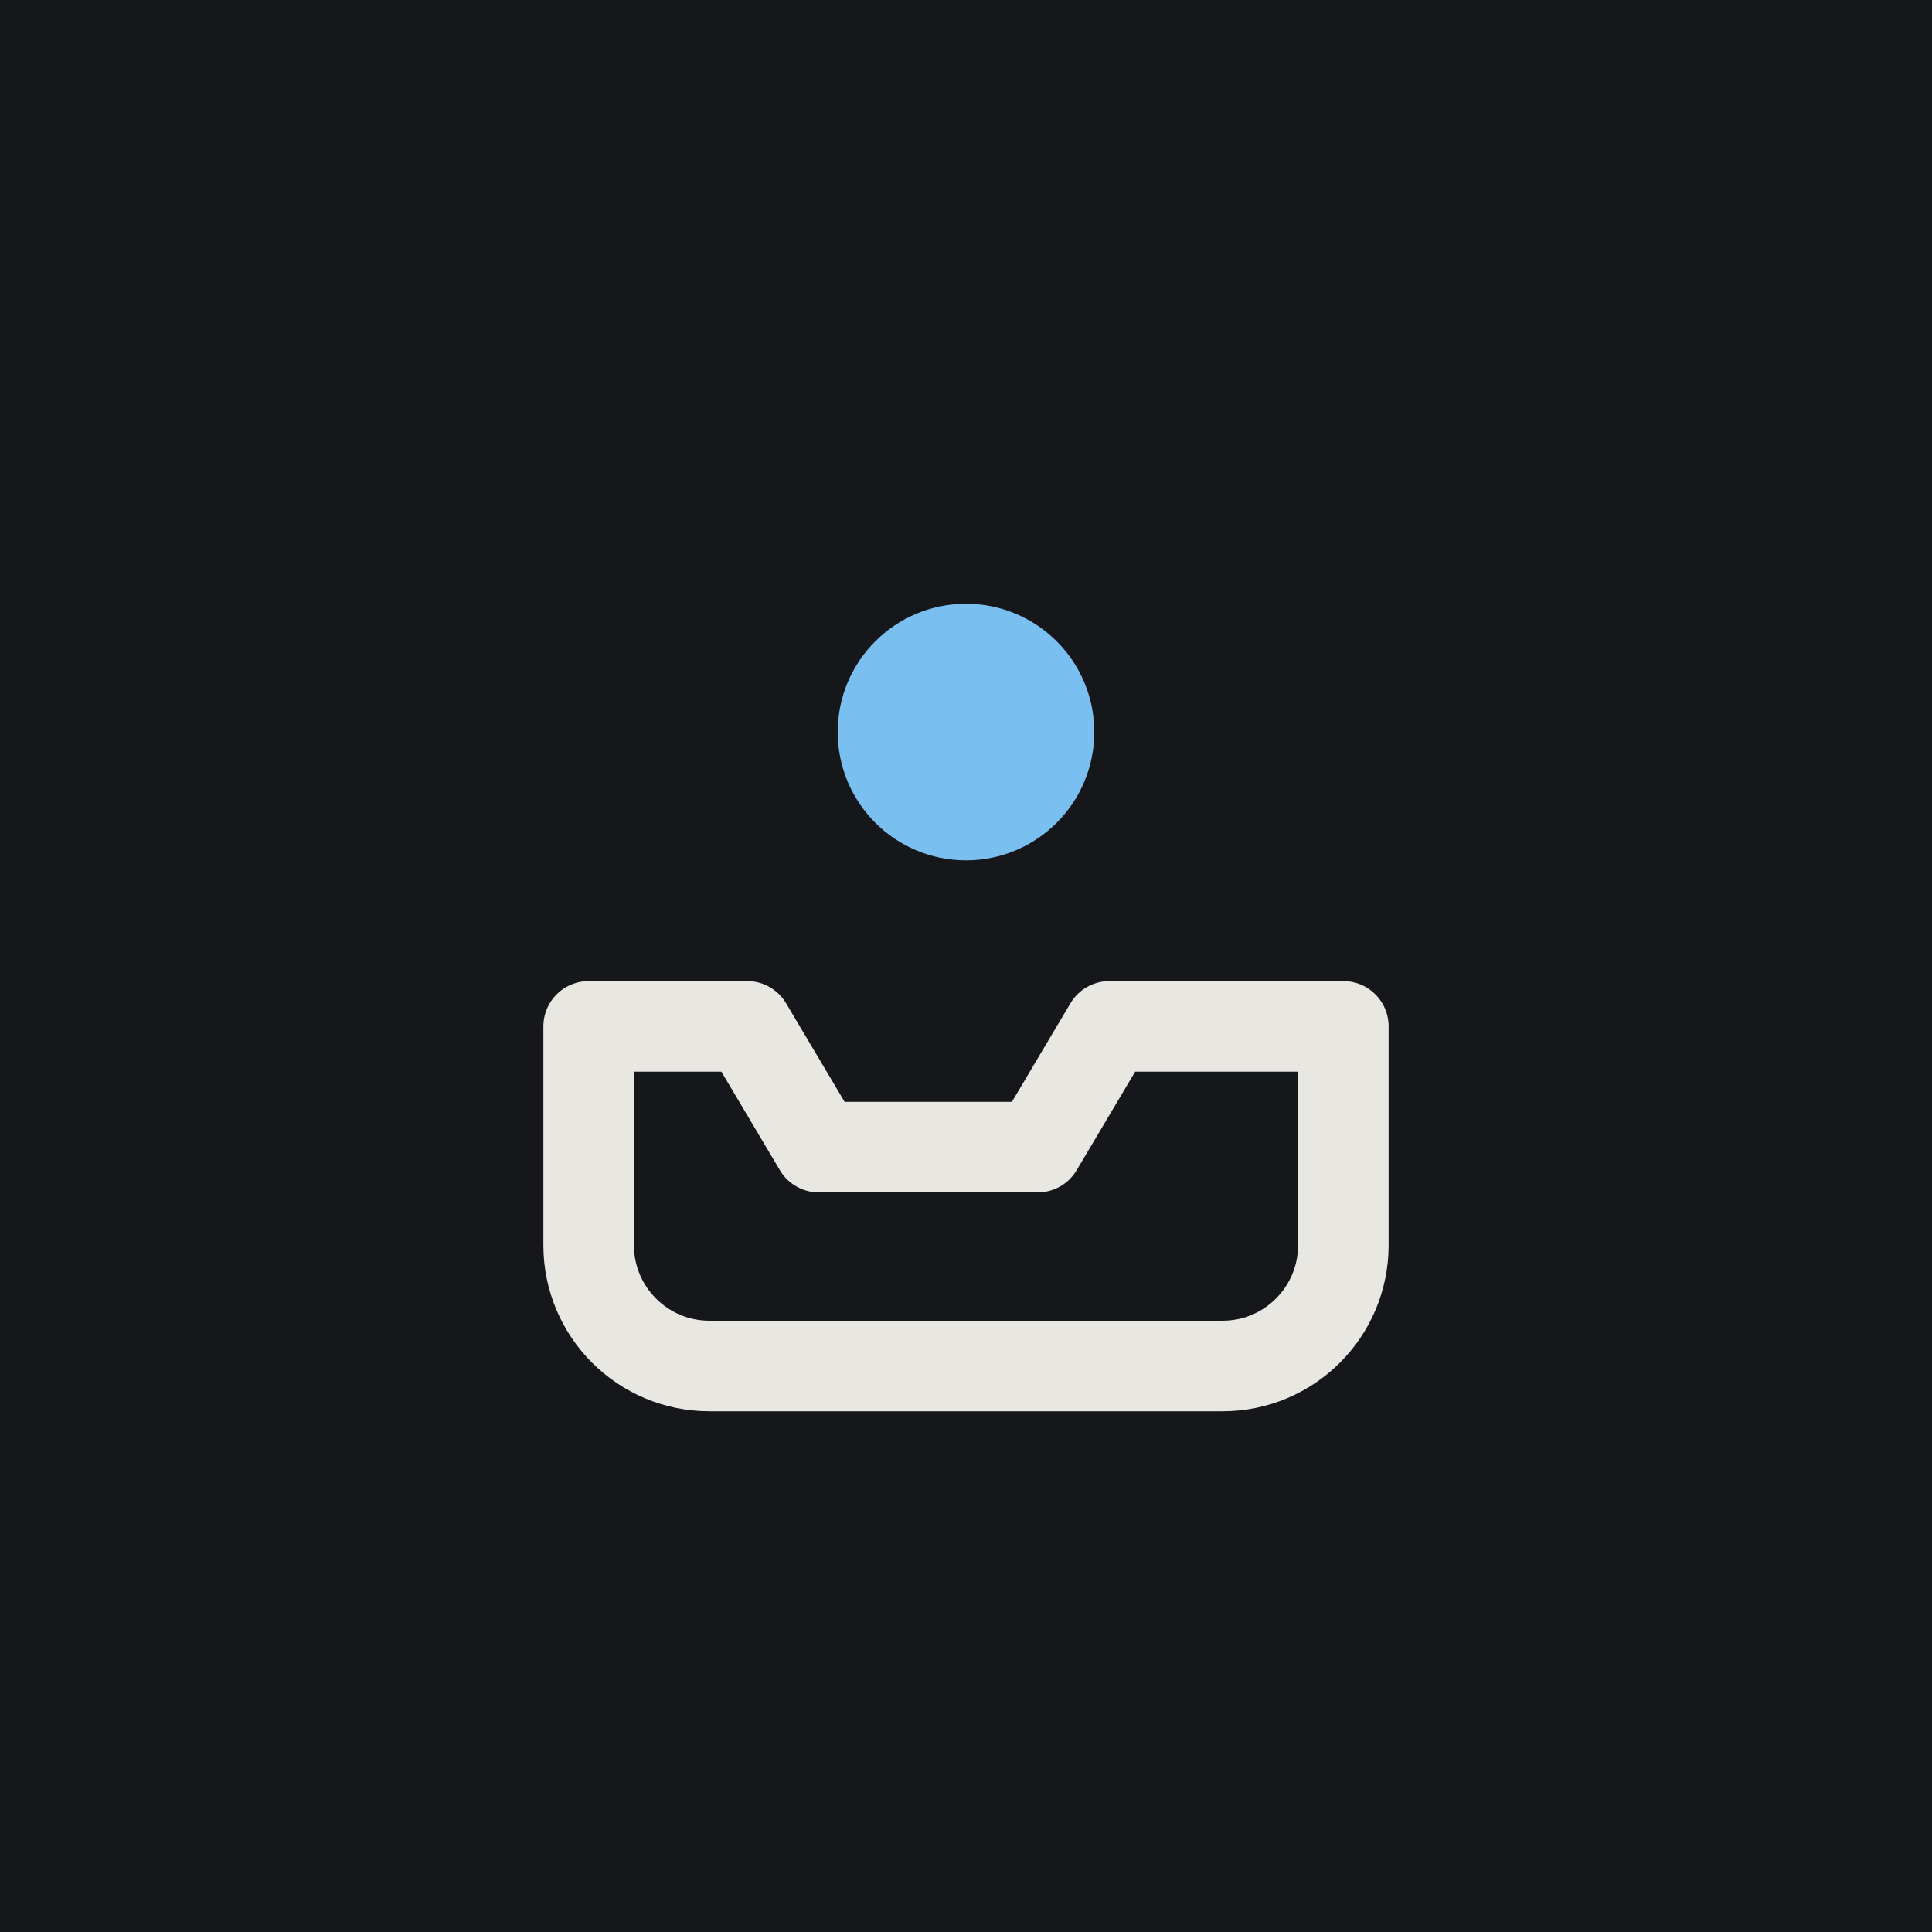
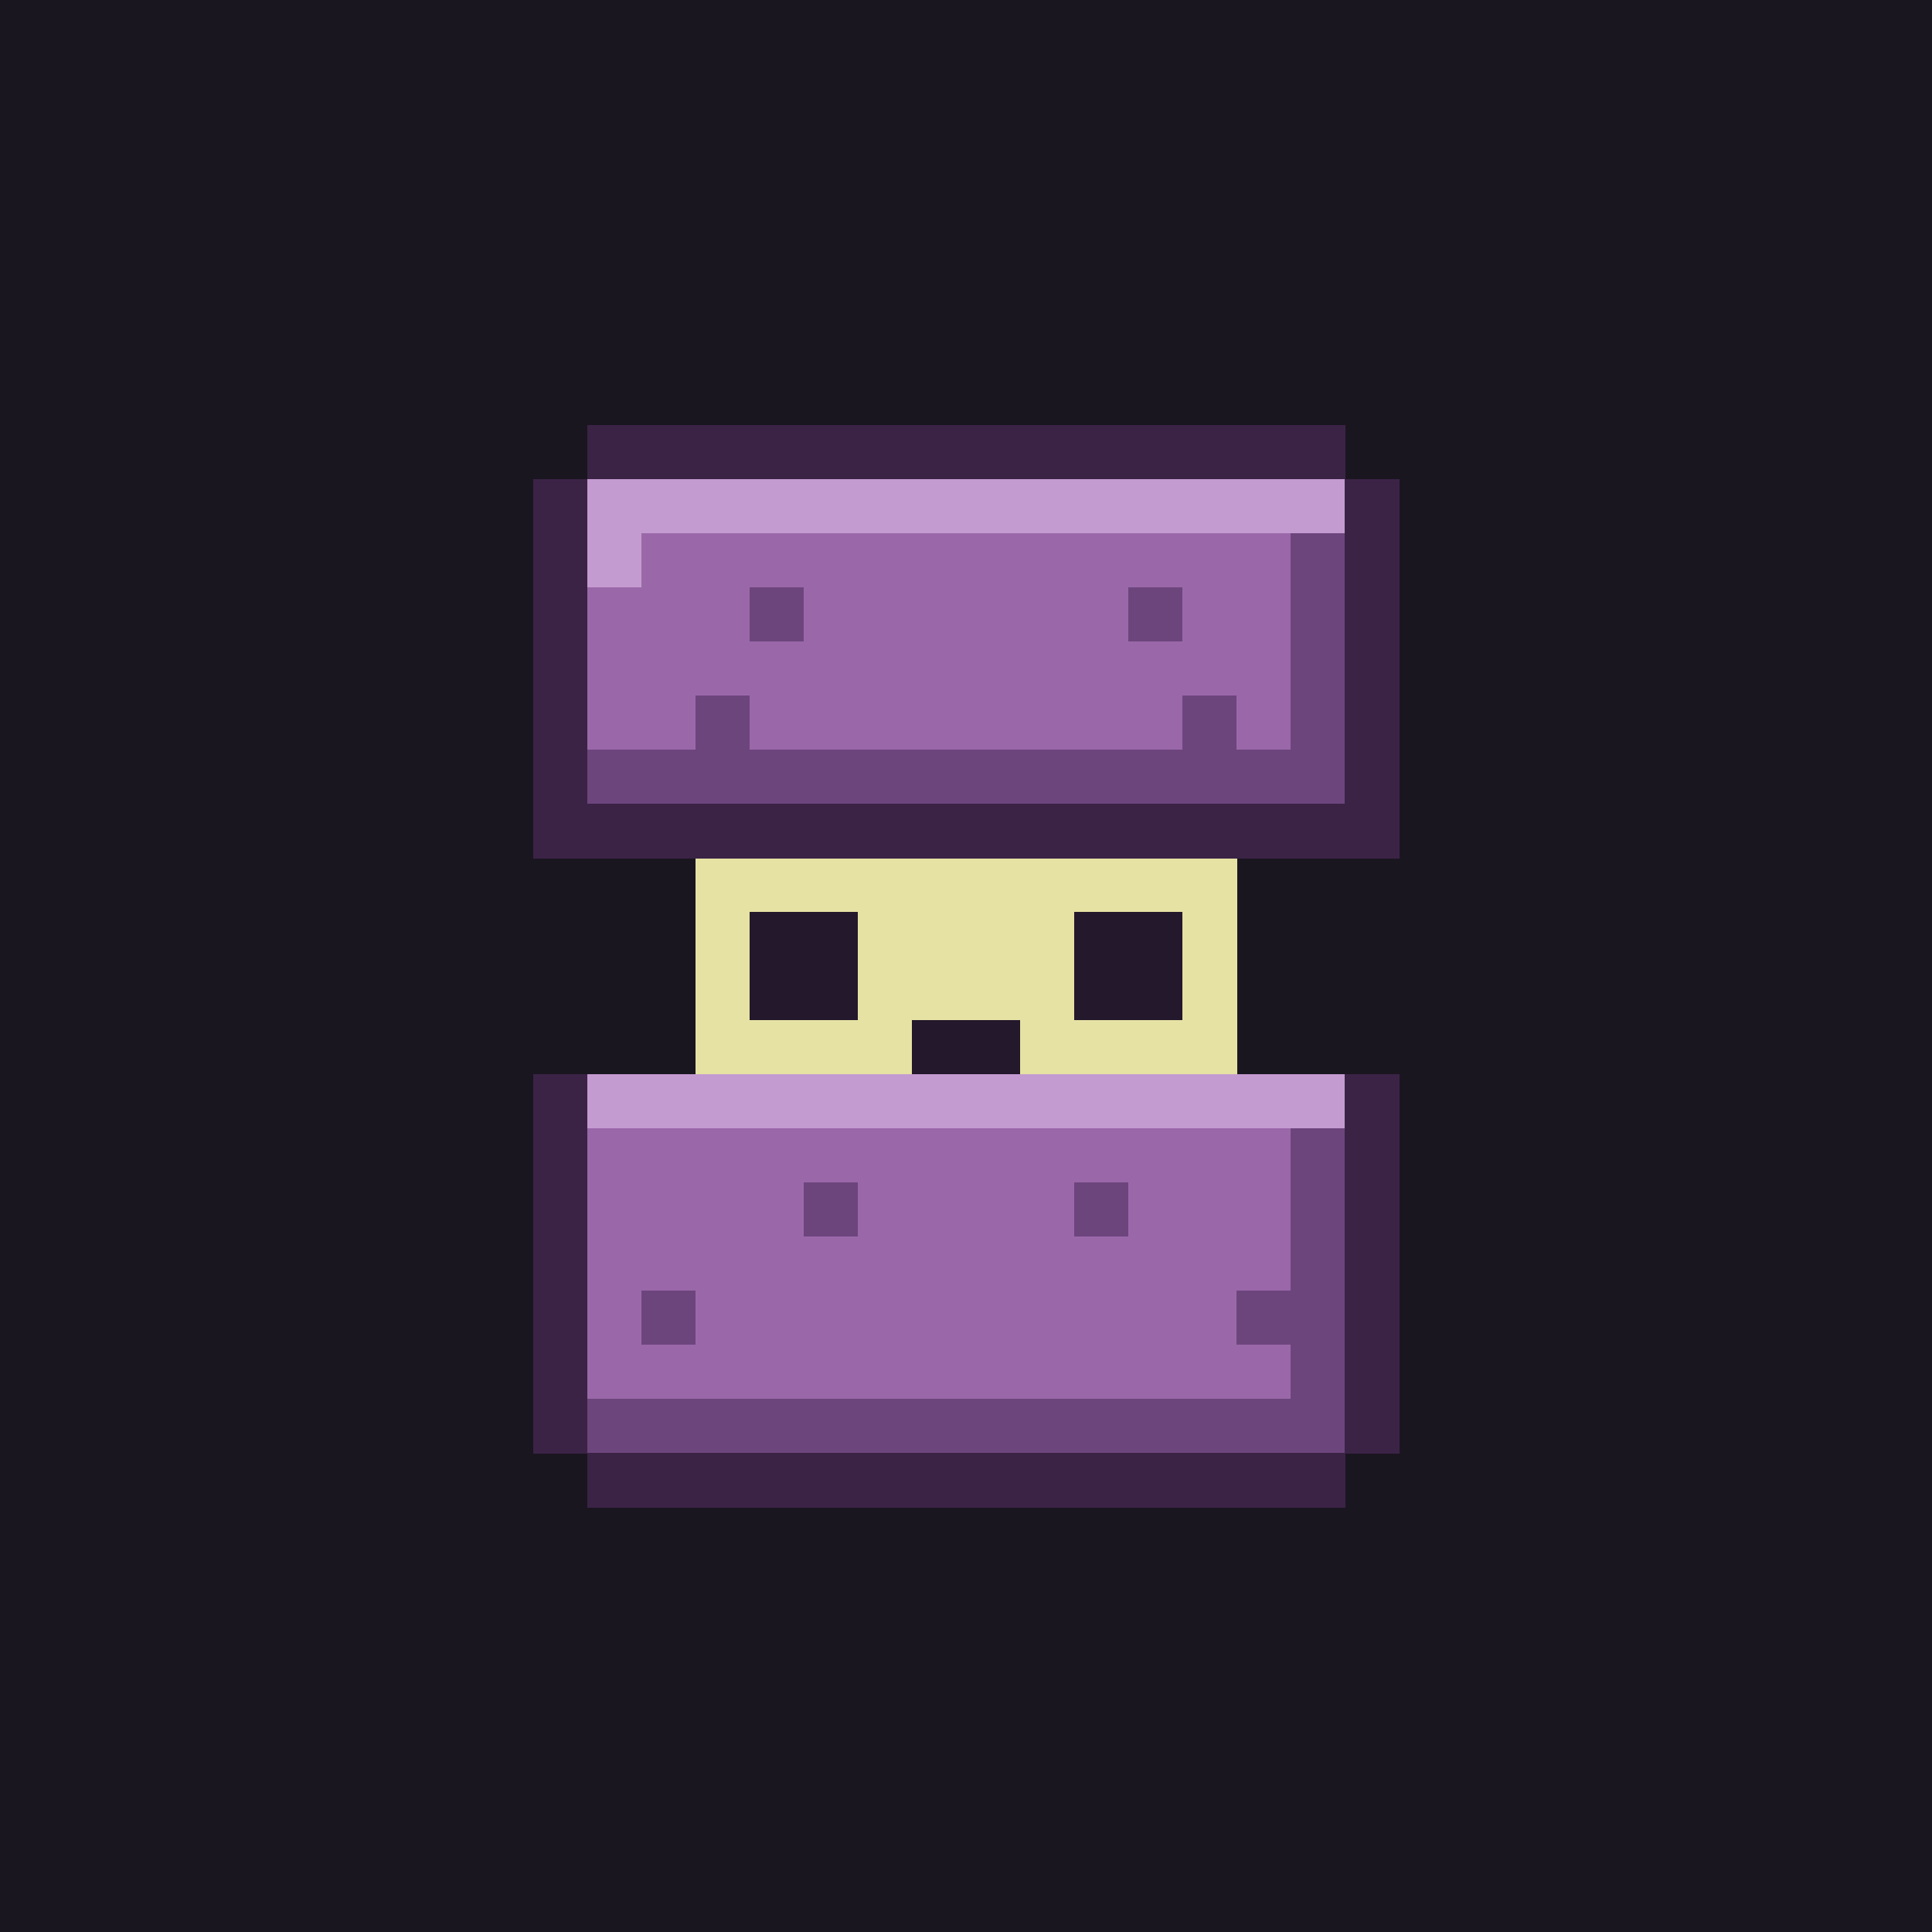
- <svg xmlns="http://www.w3.org/2000/svg" viewBox="0 0 512 512">
-   <rect width="512" height="512" fill="#16171b" />
-   <path d="M156 272v58a32 32 0 0 0 32 32h136a32 32 0 0 0 32-32v-58h-62l-19 32h-58l-19-32z" fill="none" stroke="#e9e7e2" stroke-width="24" stroke-linejoin="round" />
-   <circle cx="256" cy="194" r="34" fill="#79bff0" />
+ <svg xmlns="http://www.w3.org/2000/svg" viewBox="-9.857 -11.857 35.714 35.714" shape-rendering="crispEdges">
+   <rect x="-9.857" y="-11.857" width="35.714" height="35.714" fill="#1a1620" />
+   <rect x="3" y="3" width="1.02" height="1.02" fill="#bdb879" />
+   <rect x="4" y="3" width="1.02" height="1.02" fill="#e6e2a4" />
+   <rect x="5" y="3" width="1.02" height="1.02" fill="#e6e2a4" />
+   <rect x="6" y="3" width="1.02" height="1.02" fill="#e6e2a4" />
+   <rect x="7" y="3" width="1.02" height="1.02" fill="#e6e2a4" />
+   <rect x="8" y="3" width="1.02" height="1.02" fill="#e6e2a4" />
+   <rect x="9" y="3" width="1.02" height="1.02" fill="#e6e2a4" />
+   <rect x="10" y="3" width="1.02" height="1.02" fill="#e6e2a4" />
+   <rect x="11" y="3" width="1.02" height="1.02" fill="#e6e2a4" />
+   <rect x="12" y="3" width="1.02" height="1.02" fill="#bdb879" />
+   <rect x="3" y="4" width="1.02" height="1.02" fill="#e6e2a4" />
+   <rect x="4" y="4" width="1.02" height="1.02" fill="#e6e2a4" />
+   <rect x="5" y="4" width="1.02" height="1.02" fill="#e6e2a4" />
+   <rect x="6" y="4" width="1.02" height="1.02" fill="#e6e2a4" />
+   <rect x="7" y="4" width="1.02" height="1.02" fill="#e6e2a4" />
+   <rect x="8" y="4" width="1.02" height="1.02" fill="#e6e2a4" />
+   <rect x="9" y="4" width="1.02" height="1.02" fill="#e6e2a4" />
+   <rect x="10" y="4" width="1.02" height="1.02" fill="#e6e2a4" />
+   <rect x="11" y="4" width="1.02" height="1.02" fill="#e6e2a4" />
+   <rect x="12" y="4" width="1.02" height="1.02" fill="#e6e2a4" />
+   <rect x="3" y="5" width="1.02" height="1.02" fill="#e6e2a4" />
+   <rect x="4" y="5" width="1.02" height="1.02" fill="#24182c" />
+   <rect x="5" y="5" width="1.02" height="1.02" fill="#24182c" />
+   <rect x="6" y="5" width="1.02" height="1.02" fill="#e6e2a4" />
+   <rect x="7" y="5" width="1.02" height="1.02" fill="#e6e2a4" />
+   <rect x="8" y="5" width="1.02" height="1.02" fill="#e6e2a4" />
+   <rect x="9" y="5" width="1.02" height="1.02" fill="#e6e2a4" />
+   <rect x="10" y="5" width="1.02" height="1.02" fill="#24182c" />
+   <rect x="11" y="5" width="1.02" height="1.02" fill="#24182c" />
+   <rect x="12" y="5" width="1.02" height="1.02" fill="#e6e2a4" />
+   <rect x="3" y="6" width="1.02" height="1.02" fill="#e6e2a4" />
+   <rect x="4" y="6" width="1.02" height="1.02" fill="#24182c" />
+   <rect x="5" y="6" width="1.02" height="1.02" fill="#24182c" />
+   <rect x="6" y="6" width="1.02" height="1.02" fill="#e6e2a4" />
+   <rect x="7" y="6" width="1.02" height="1.02" fill="#e6e2a4" />
+   <rect x="8" y="6" width="1.02" height="1.02" fill="#e6e2a4" />
+   <rect x="9" y="6" width="1.02" height="1.02" fill="#e6e2a4" />
+   <rect x="10" y="6" width="1.02" height="1.02" fill="#24182c" />
+   <rect x="11" y="6" width="1.02" height="1.02" fill="#24182c" />
+   <rect x="12" y="6" width="1.02" height="1.02" fill="#e6e2a4" />
+   <rect x="3" y="7" width="1.02" height="1.02" fill="#e6e2a4" />
+   <rect x="4" y="7" width="1.02" height="1.02" fill="#e6e2a4" />
+   <rect x="5" y="7" width="1.02" height="1.02" fill="#e6e2a4" />
+   <rect x="6" y="7" width="1.02" height="1.02" fill="#e6e2a4" />
+   <rect x="7" y="7" width="1.02" height="1.02" fill="#24182c" />
+   <rect x="8" y="7" width="1.02" height="1.02" fill="#24182c" />
+   <rect x="9" y="7" width="1.02" height="1.02" fill="#e6e2a4" />
+   <rect x="10" y="7" width="1.02" height="1.02" fill="#e6e2a4" />
+   <rect x="11" y="7" width="1.02" height="1.02" fill="#e6e2a4" />
+   <rect x="12" y="7" width="1.02" height="1.02" fill="#e6e2a4" />
+   <rect x="3" y="8" width="1.02" height="1.02" fill="#bdb879" />
+   <rect x="4" y="8" width="1.02" height="1.02" fill="#e6e2a4" />
+   <rect x="5" y="8" width="1.02" height="1.02" fill="#e6e2a4" />
+   <rect x="6" y="8" width="1.02" height="1.02" fill="#e6e2a4" />
+   <rect x="7" y="8" width="1.02" height="1.02" fill="#e6e2a4" />
+   <rect x="8" y="8" width="1.02" height="1.02" fill="#e6e2a4" />
+   <rect x="9" y="8" width="1.02" height="1.02" fill="#e6e2a4" />
+   <rect x="10" y="8" width="1.02" height="1.02" fill="#e6e2a4" />
+   <rect x="11" y="8" width="1.02" height="1.02" fill="#e6e2a4" />
+   <rect x="12" y="8" width="1.02" height="1.02" fill="#bdb879" />
+   <rect x="3" y="9" width="1.02" height="1.02" fill="#bdb879" />
+   <rect x="4" y="9" width="1.02" height="1.02" fill="#bdb879" />
+   <rect x="5" y="9" width="1.02" height="1.02" fill="#bdb879" />
+   <rect x="6" y="9" width="1.02" height="1.02" fill="#bdb879" />
+   <rect x="7" y="9" width="1.02" height="1.02" fill="#bdb879" />
+   <rect x="8" y="9" width="1.02" height="1.02" fill="#bdb879" />
+   <rect x="9" y="9" width="1.02" height="1.02" fill="#bdb879" />
+   <rect x="10" y="9" width="1.02" height="1.02" fill="#bdb879" />
+   <rect x="11" y="9" width="1.02" height="1.02" fill="#bdb879" />
+   <rect x="12" y="9" width="1.02" height="1.02" fill="#bdb879" />
+   <rect x="0" y="8" width="1.02" height="1.02" fill="#3b2346" />
+   <rect x="1" y="8" width="1.02" height="1.02" fill="#c49bd0" />
+   <rect x="2" y="8" width="1.02" height="1.02" fill="#c49bd0" />
+   <rect x="3" y="8" width="1.02" height="1.02" fill="#c49bd0" />
+   <rect x="4" y="8" width="1.02" height="1.02" fill="#c49bd0" />
+   <rect x="5" y="8" width="1.02" height="1.02" fill="#c49bd0" />
+   <rect x="6" y="8" width="1.02" height="1.02" fill="#c49bd0" />
+   <rect x="7" y="8" width="1.02" height="1.02" fill="#c49bd0" />
+   <rect x="8" y="8" width="1.02" height="1.02" fill="#c49bd0" />
+   <rect x="9" y="8" width="1.02" height="1.02" fill="#c49bd0" />
+   <rect x="10" y="8" width="1.02" height="1.02" fill="#c49bd0" />
+   <rect x="11" y="8" width="1.02" height="1.02" fill="#c49bd0" />
+   <rect x="12" y="8" width="1.02" height="1.02" fill="#c49bd0" />
+   <rect x="13" y="8" width="1.02" height="1.02" fill="#c49bd0" />
+   <rect x="14" y="8" width="1.02" height="1.02" fill="#c49bd0" />
+   <rect x="15" y="8" width="1.02" height="1.02" fill="#3b2346" />
+   <rect x="0" y="9" width="1.02" height="1.02" fill="#3b2346" />
+   <rect x="1" y="9" width="1.02" height="1.02" fill="#9a68a9" />
+   <rect x="2" y="9" width="1.02" height="1.02" fill="#9a68a9" />
+   <rect x="3" y="9" width="1.02" height="1.02" fill="#9a68a9" />
+   <rect x="4" y="9" width="1.02" height="1.02" fill="#9a68a9" />
+   <rect x="5" y="9" width="1.02" height="1.02" fill="#9a68a9" />
+   <rect x="6" y="9" width="1.02" height="1.02" fill="#9a68a9" />
+   <rect x="7" y="9" width="1.02" height="1.02" fill="#9a68a9" />
+   <rect x="8" y="9" width="1.02" height="1.02" fill="#9a68a9" />
+   <rect x="9" y="9" width="1.02" height="1.02" fill="#9a68a9" />
+   <rect x="10" y="9" width="1.02" height="1.02" fill="#9a68a9" />
+   <rect x="11" y="9" width="1.02" height="1.02" fill="#9a68a9" />
+   <rect x="12" y="9" width="1.02" height="1.02" fill="#9a68a9" />
+   <rect x="13" y="9" width="1.02" height="1.02" fill="#9a68a9" />
+   <rect x="14" y="9" width="1.02" height="1.02" fill="#6d457d" />
+   <rect x="15" y="9" width="1.02" height="1.02" fill="#3b2346" />
+   <rect x="0" y="10" width="1.02" height="1.02" fill="#3b2346" />
+   <rect x="1" y="10" width="1.02" height="1.02" fill="#9a68a9" />
+   <rect x="2" y="10" width="1.02" height="1.02" fill="#9a68a9" />
+   <rect x="3" y="10" width="1.02" height="1.02" fill="#9a68a9" />
+   <rect x="4" y="10" width="1.02" height="1.02" fill="#9a68a9" />
+   <rect x="5" y="10" width="1.02" height="1.02" fill="#6d457d" />
+   <rect x="6" y="10" width="1.02" height="1.02" fill="#9a68a9" />
+   <rect x="7" y="10" width="1.02" height="1.02" fill="#9a68a9" />
+   <rect x="8" y="10" width="1.02" height="1.02" fill="#9a68a9" />
+   <rect x="9" y="10" width="1.02" height="1.02" fill="#9a68a9" />
+   <rect x="10" y="10" width="1.02" height="1.02" fill="#6d457d" />
+   <rect x="11" y="10" width="1.02" height="1.02" fill="#9a68a9" />
+   <rect x="12" y="10" width="1.02" height="1.02" fill="#9a68a9" />
+   <rect x="13" y="10" width="1.02" height="1.02" fill="#9a68a9" />
+   <rect x="14" y="10" width="1.02" height="1.02" fill="#6d457d" />
+   <rect x="15" y="10" width="1.02" height="1.02" fill="#3b2346" />
+   <rect x="0" y="11" width="1.02" height="1.02" fill="#3b2346" />
+   <rect x="1" y="11" width="1.02" height="1.02" fill="#9a68a9" />
+   <rect x="2" y="11" width="1.02" height="1.02" fill="#9a68a9" />
+   <rect x="3" y="11" width="1.02" height="1.02" fill="#9a68a9" />
+   <rect x="4" y="11" width="1.02" height="1.02" fill="#9a68a9" />
+   <rect x="5" y="11" width="1.02" height="1.02" fill="#9a68a9" />
+   <rect x="6" y="11" width="1.02" height="1.02" fill="#9a68a9" />
+   <rect x="7" y="11" width="1.02" height="1.02" fill="#9a68a9" />
+   <rect x="8" y="11" width="1.02" height="1.02" fill="#9a68a9" />
+   <rect x="9" y="11" width="1.02" height="1.02" fill="#9a68a9" />
+   <rect x="10" y="11" width="1.02" height="1.02" fill="#9a68a9" />
+   <rect x="11" y="11" width="1.02" height="1.02" fill="#9a68a9" />
+   <rect x="12" y="11" width="1.02" height="1.02" fill="#9a68a9" />
+   <rect x="13" y="11" width="1.02" height="1.02" fill="#9a68a9" />
+   <rect x="14" y="11" width="1.02" height="1.02" fill="#6d457d" />
+   <rect x="15" y="11" width="1.02" height="1.02" fill="#3b2346" />
+   <rect x="0" y="12" width="1.02" height="1.02" fill="#3b2346" />
+   <rect x="1" y="12" width="1.02" height="1.02" fill="#9a68a9" />
+   <rect x="2" y="12" width="1.02" height="1.02" fill="#6d457d" />
+   <rect x="3" y="12" width="1.02" height="1.02" fill="#9a68a9" />
+   <rect x="4" y="12" width="1.02" height="1.02" fill="#9a68a9" />
+   <rect x="5" y="12" width="1.02" height="1.02" fill="#9a68a9" />
+   <rect x="6" y="12" width="1.02" height="1.02" fill="#9a68a9" />
+   <rect x="7" y="12" width="1.02" height="1.02" fill="#9a68a9" />
+   <rect x="8" y="12" width="1.02" height="1.02" fill="#9a68a9" />
+   <rect x="9" y="12" width="1.02" height="1.02" fill="#9a68a9" />
+   <rect x="10" y="12" width="1.02" height="1.02" fill="#9a68a9" />
+   <rect x="11" y="12" width="1.02" height="1.02" fill="#9a68a9" />
+   <rect x="12" y="12" width="1.02" height="1.02" fill="#9a68a9" />
+   <rect x="13" y="12" width="1.02" height="1.02" fill="#6d457d" />
+   <rect x="14" y="12" width="1.02" height="1.02" fill="#6d457d" />
+   <rect x="15" y="12" width="1.02" height="1.02" fill="#3b2346" />
+   <rect x="0" y="13" width="1.02" height="1.02" fill="#3b2346" />
+   <rect x="1" y="13" width="1.02" height="1.02" fill="#9a68a9" />
+   <rect x="2" y="13" width="1.02" height="1.02" fill="#9a68a9" />
+   <rect x="3" y="13" width="1.02" height="1.02" fill="#9a68a9" />
+   <rect x="4" y="13" width="1.02" height="1.02" fill="#9a68a9" />
+   <rect x="5" y="13" width="1.02" height="1.02" fill="#9a68a9" />
+   <rect x="6" y="13" width="1.02" height="1.02" fill="#9a68a9" />
+   <rect x="7" y="13" width="1.02" height="1.02" fill="#9a68a9" />
+   <rect x="8" y="13" width="1.02" height="1.02" fill="#9a68a9" />
+   <rect x="9" y="13" width="1.02" height="1.02" fill="#9a68a9" />
+   <rect x="10" y="13" width="1.02" height="1.02" fill="#9a68a9" />
+   <rect x="11" y="13" width="1.02" height="1.02" fill="#9a68a9" />
+   <rect x="12" y="13" width="1.02" height="1.02" fill="#9a68a9" />
+   <rect x="13" y="13" width="1.02" height="1.02" fill="#9a68a9" />
+   <rect x="14" y="13" width="1.02" height="1.02" fill="#6d457d" />
+   <rect x="15" y="13" width="1.02" height="1.02" fill="#3b2346" />
+   <rect x="0" y="14" width="1.02" height="1.02" fill="#3b2346" />
+   <rect x="1" y="14" width="1.02" height="1.02" fill="#6d457d" />
+   <rect x="2" y="14" width="1.02" height="1.02" fill="#6d457d" />
+   <rect x="3" y="14" width="1.02" height="1.02" fill="#6d457d" />
+   <rect x="4" y="14" width="1.02" height="1.02" fill="#6d457d" />
+   <rect x="5" y="14" width="1.02" height="1.02" fill="#6d457d" />
+   <rect x="6" y="14" width="1.02" height="1.02" fill="#6d457d" />
+   <rect x="7" y="14" width="1.02" height="1.02" fill="#6d457d" />
+   <rect x="8" y="14" width="1.02" height="1.02" fill="#6d457d" />
+   <rect x="9" y="14" width="1.02" height="1.02" fill="#6d457d" />
+   <rect x="10" y="14" width="1.02" height="1.02" fill="#6d457d" />
+   <rect x="11" y="14" width="1.02" height="1.02" fill="#6d457d" />
+   <rect x="12" y="14" width="1.02" height="1.02" fill="#6d457d" />
+   <rect x="13" y="14" width="1.02" height="1.02" fill="#6d457d" />
+   <rect x="14" y="14" width="1.02" height="1.02" fill="#6d457d" />
+   <rect x="15" y="14" width="1.02" height="1.02" fill="#3b2346" />
+   <rect x="1" y="15" width="1.02" height="1.02" fill="#3b2346" />
+   <rect x="2" y="15" width="1.02" height="1.02" fill="#3b2346" />
+   <rect x="3" y="15" width="1.02" height="1.02" fill="#3b2346" />
+   <rect x="4" y="15" width="1.02" height="1.02" fill="#3b2346" />
+   <rect x="5" y="15" width="1.02" height="1.02" fill="#3b2346" />
+   <rect x="6" y="15" width="1.02" height="1.02" fill="#3b2346" />
+   <rect x="7" y="15" width="1.02" height="1.02" fill="#3b2346" />
+   <rect x="8" y="15" width="1.02" height="1.02" fill="#3b2346" />
+   <rect x="9" y="15" width="1.02" height="1.02" fill="#3b2346" />
+   <rect x="10" y="15" width="1.02" height="1.02" fill="#3b2346" />
+   <rect x="11" y="15" width="1.02" height="1.02" fill="#3b2346" />
+   <rect x="12" y="15" width="1.02" height="1.02" fill="#3b2346" />
+   <rect x="13" y="15" width="1.02" height="1.02" fill="#3b2346" />
+   <rect x="14" y="15" width="1.02" height="1.02" fill="#3b2346" />
+   <rect x="1" y="-4" width="1.02" height="1.02" fill="#3b2346" />
+   <rect x="2" y="-4" width="1.02" height="1.02" fill="#3b2346" />
+   <rect x="3" y="-4" width="1.02" height="1.02" fill="#3b2346" />
+   <rect x="4" y="-4" width="1.02" height="1.02" fill="#3b2346" />
+   <rect x="5" y="-4" width="1.02" height="1.02" fill="#3b2346" />
+   <rect x="6" y="-4" width="1.02" height="1.02" fill="#3b2346" />
+   <rect x="7" y="-4" width="1.02" height="1.02" fill="#3b2346" />
+   <rect x="8" y="-4" width="1.02" height="1.02" fill="#3b2346" />
+   <rect x="9" y="-4" width="1.02" height="1.02" fill="#3b2346" />
+   <rect x="10" y="-4" width="1.02" height="1.02" fill="#3b2346" />
+   <rect x="11" y="-4" width="1.02" height="1.02" fill="#3b2346" />
+   <rect x="12" y="-4" width="1.02" height="1.02" fill="#3b2346" />
+   <rect x="13" y="-4" width="1.02" height="1.02" fill="#3b2346" />
+   <rect x="14" y="-4" width="1.02" height="1.02" fill="#3b2346" />
+   <rect x="0" y="-3" width="1.02" height="1.02" fill="#3b2346" />
+   <rect x="1" y="-3" width="1.02" height="1.02" fill="#c49bd0" />
+   <rect x="2" y="-3" width="1.02" height="1.02" fill="#c49bd0" />
+   <rect x="3" y="-3" width="1.02" height="1.02" fill="#c49bd0" />
+   <rect x="4" y="-3" width="1.02" height="1.02" fill="#c49bd0" />
+   <rect x="5" y="-3" width="1.02" height="1.02" fill="#c49bd0" />
+   <rect x="6" y="-3" width="1.02" height="1.02" fill="#c49bd0" />
+   <rect x="7" y="-3" width="1.02" height="1.02" fill="#c49bd0" />
+   <rect x="8" y="-3" width="1.02" height="1.02" fill="#c49bd0" />
+   <rect x="9" y="-3" width="1.02" height="1.02" fill="#c49bd0" />
+   <rect x="10" y="-3" width="1.02" height="1.02" fill="#c49bd0" />
+   <rect x="11" y="-3" width="1.02" height="1.02" fill="#c49bd0" />
+   <rect x="12" y="-3" width="1.02" height="1.02" fill="#c49bd0" />
+   <rect x="13" y="-3" width="1.02" height="1.02" fill="#c49bd0" />
+   <rect x="14" y="-3" width="1.02" height="1.02" fill="#c49bd0" />
+   <rect x="15" y="-3" width="1.02" height="1.02" fill="#3b2346" />
+   <rect x="0" y="-2" width="1.02" height="1.02" fill="#3b2346" />
+   <rect x="1" y="-2" width="1.02" height="1.02" fill="#c49bd0" />
+   <rect x="2" y="-2" width="1.02" height="1.02" fill="#9a68a9" />
+   <rect x="3" y="-2" width="1.02" height="1.02" fill="#9a68a9" />
+   <rect x="4" y="-2" width="1.02" height="1.02" fill="#9a68a9" />
+   <rect x="5" y="-2" width="1.02" height="1.02" fill="#9a68a9" />
+   <rect x="6" y="-2" width="1.02" height="1.02" fill="#9a68a9" />
+   <rect x="7" y="-2" width="1.02" height="1.02" fill="#9a68a9" />
+   <rect x="8" y="-2" width="1.02" height="1.02" fill="#9a68a9" />
+   <rect x="9" y="-2" width="1.02" height="1.02" fill="#9a68a9" />
+   <rect x="10" y="-2" width="1.02" height="1.02" fill="#9a68a9" />
+   <rect x="11" y="-2" width="1.02" height="1.02" fill="#9a68a9" />
+   <rect x="12" y="-2" width="1.02" height="1.02" fill="#9a68a9" />
+   <rect x="13" y="-2" width="1.02" height="1.02" fill="#9a68a9" />
+   <rect x="14" y="-2" width="1.02" height="1.02" fill="#6d457d" />
+   <rect x="15" y="-2" width="1.02" height="1.02" fill="#3b2346" />
+   <rect x="0" y="-1" width="1.02" height="1.02" fill="#3b2346" />
+   <rect x="1" y="-1" width="1.02" height="1.02" fill="#9a68a9" />
+   <rect x="2" y="-1" width="1.02" height="1.02" fill="#9a68a9" />
+   <rect x="3" y="-1" width="1.02" height="1.02" fill="#9a68a9" />
+   <rect x="4" y="-1" width="1.02" height="1.02" fill="#6d457d" />
+   <rect x="5" y="-1" width="1.02" height="1.02" fill="#9a68a9" />
+   <rect x="6" y="-1" width="1.02" height="1.02" fill="#9a68a9" />
+   <rect x="7" y="-1" width="1.02" height="1.02" fill="#9a68a9" />
+   <rect x="8" y="-1" width="1.02" height="1.02" fill="#9a68a9" />
+   <rect x="9" y="-1" width="1.02" height="1.02" fill="#9a68a9" />
+   <rect x="10" y="-1" width="1.02" height="1.02" fill="#9a68a9" />
+   <rect x="11" y="-1" width="1.02" height="1.02" fill="#6d457d" />
+   <rect x="12" y="-1" width="1.02" height="1.02" fill="#9a68a9" />
+   <rect x="13" y="-1" width="1.02" height="1.02" fill="#9a68a9" />
+   <rect x="14" y="-1" width="1.02" height="1.02" fill="#6d457d" />
+   <rect x="15" y="-1" width="1.02" height="1.02" fill="#3b2346" />
+   <rect x="0" y="0" width="1.02" height="1.02" fill="#3b2346" />
+   <rect x="1" y="0" width="1.02" height="1.02" fill="#9a68a9" />
+   <rect x="2" y="0" width="1.02" height="1.02" fill="#9a68a9" />
+   <rect x="3" y="0" width="1.02" height="1.02" fill="#9a68a9" />
+   <rect x="4" y="0" width="1.02" height="1.02" fill="#9a68a9" />
+   <rect x="5" y="0" width="1.02" height="1.02" fill="#9a68a9" />
+   <rect x="6" y="0" width="1.02" height="1.02" fill="#9a68a9" />
+   <rect x="7" y="0" width="1.02" height="1.02" fill="#9a68a9" />
+   <rect x="8" y="0" width="1.02" height="1.02" fill="#9a68a9" />
+   <rect x="9" y="0" width="1.02" height="1.02" fill="#9a68a9" />
+   <rect x="10" y="0" width="1.02" height="1.02" fill="#9a68a9" />
+   <rect x="11" y="0" width="1.02" height="1.02" fill="#9a68a9" />
+   <rect x="12" y="0" width="1.02" height="1.02" fill="#9a68a9" />
+   <rect x="13" y="0" width="1.02" height="1.02" fill="#9a68a9" />
+   <rect x="14" y="0" width="1.02" height="1.02" fill="#6d457d" />
+   <rect x="15" y="0" width="1.02" height="1.02" fill="#3b2346" />
+   <rect x="0" y="1" width="1.02" height="1.02" fill="#3b2346" />
+   <rect x="1" y="1" width="1.02" height="1.02" fill="#9a68a9" />
+   <rect x="2" y="1" width="1.02" height="1.02" fill="#9a68a9" />
+   <rect x="3" y="1" width="1.02" height="1.02" fill="#6d457d" />
+   <rect x="4" y="1" width="1.02" height="1.02" fill="#9a68a9" />
+   <rect x="5" y="1" width="1.02" height="1.02" fill="#9a68a9" />
+   <rect x="6" y="1" width="1.02" height="1.02" fill="#9a68a9" />
+   <rect x="7" y="1" width="1.02" height="1.02" fill="#9a68a9" />
+   <rect x="8" y="1" width="1.02" height="1.02" fill="#9a68a9" />
+   <rect x="9" y="1" width="1.02" height="1.02" fill="#9a68a9" />
+   <rect x="10" y="1" width="1.02" height="1.02" fill="#9a68a9" />
+   <rect x="11" y="1" width="1.02" height="1.02" fill="#9a68a9" />
+   <rect x="12" y="1" width="1.02" height="1.02" fill="#6d457d" />
+   <rect x="13" y="1" width="1.02" height="1.02" fill="#9a68a9" />
+   <rect x="14" y="1" width="1.02" height="1.02" fill="#6d457d" />
+   <rect x="15" y="1" width="1.02" height="1.02" fill="#3b2346" />
+   <rect x="0" y="2" width="1.02" height="1.02" fill="#3b2346" />
+   <rect x="1" y="2" width="1.02" height="1.02" fill="#6d457d" />
+   <rect x="2" y="2" width="1.02" height="1.02" fill="#6d457d" />
+   <rect x="3" y="2" width="1.02" height="1.02" fill="#6d457d" />
+   <rect x="4" y="2" width="1.02" height="1.02" fill="#6d457d" />
+   <rect x="5" y="2" width="1.02" height="1.02" fill="#6d457d" />
+   <rect x="6" y="2" width="1.02" height="1.02" fill="#6d457d" />
+   <rect x="7" y="2" width="1.02" height="1.02" fill="#6d457d" />
+   <rect x="8" y="2" width="1.02" height="1.02" fill="#6d457d" />
+   <rect x="9" y="2" width="1.02" height="1.02" fill="#6d457d" />
+   <rect x="10" y="2" width="1.02" height="1.02" fill="#6d457d" />
+   <rect x="11" y="2" width="1.02" height="1.02" fill="#6d457d" />
+   <rect x="12" y="2" width="1.02" height="1.02" fill="#6d457d" />
+   <rect x="13" y="2" width="1.02" height="1.02" fill="#6d457d" />
+   <rect x="14" y="2" width="1.02" height="1.02" fill="#6d457d" />
+   <rect x="15" y="2" width="1.02" height="1.02" fill="#3b2346" />
+   <rect x="0" y="3" width="1.02" height="1.02" fill="#3b2346" />
+   <rect x="1" y="3" width="1.02" height="1.02" fill="#3b2346" />
+   <rect x="2" y="3" width="1.02" height="1.02" fill="#3b2346" />
+   <rect x="3" y="3" width="1.02" height="1.02" fill="#3b2346" />
+   <rect x="4" y="3" width="1.02" height="1.02" fill="#3b2346" />
+   <rect x="5" y="3" width="1.02" height="1.02" fill="#3b2346" />
+   <rect x="6" y="3" width="1.02" height="1.02" fill="#3b2346" />
+   <rect x="7" y="3" width="1.02" height="1.02" fill="#3b2346" />
+   <rect x="8" y="3" width="1.02" height="1.02" fill="#3b2346" />
+   <rect x="9" y="3" width="1.02" height="1.02" fill="#3b2346" />
+   <rect x="10" y="3" width="1.02" height="1.02" fill="#3b2346" />
+   <rect x="11" y="3" width="1.02" height="1.02" fill="#3b2346" />
+   <rect x="12" y="3" width="1.02" height="1.02" fill="#3b2346" />
+   <rect x="13" y="3" width="1.02" height="1.02" fill="#3b2346" />
+   <rect x="14" y="3" width="1.02" height="1.02" fill="#3b2346" />
+   <rect x="15" y="3" width="1.02" height="1.02" fill="#3b2346" />
</svg>
